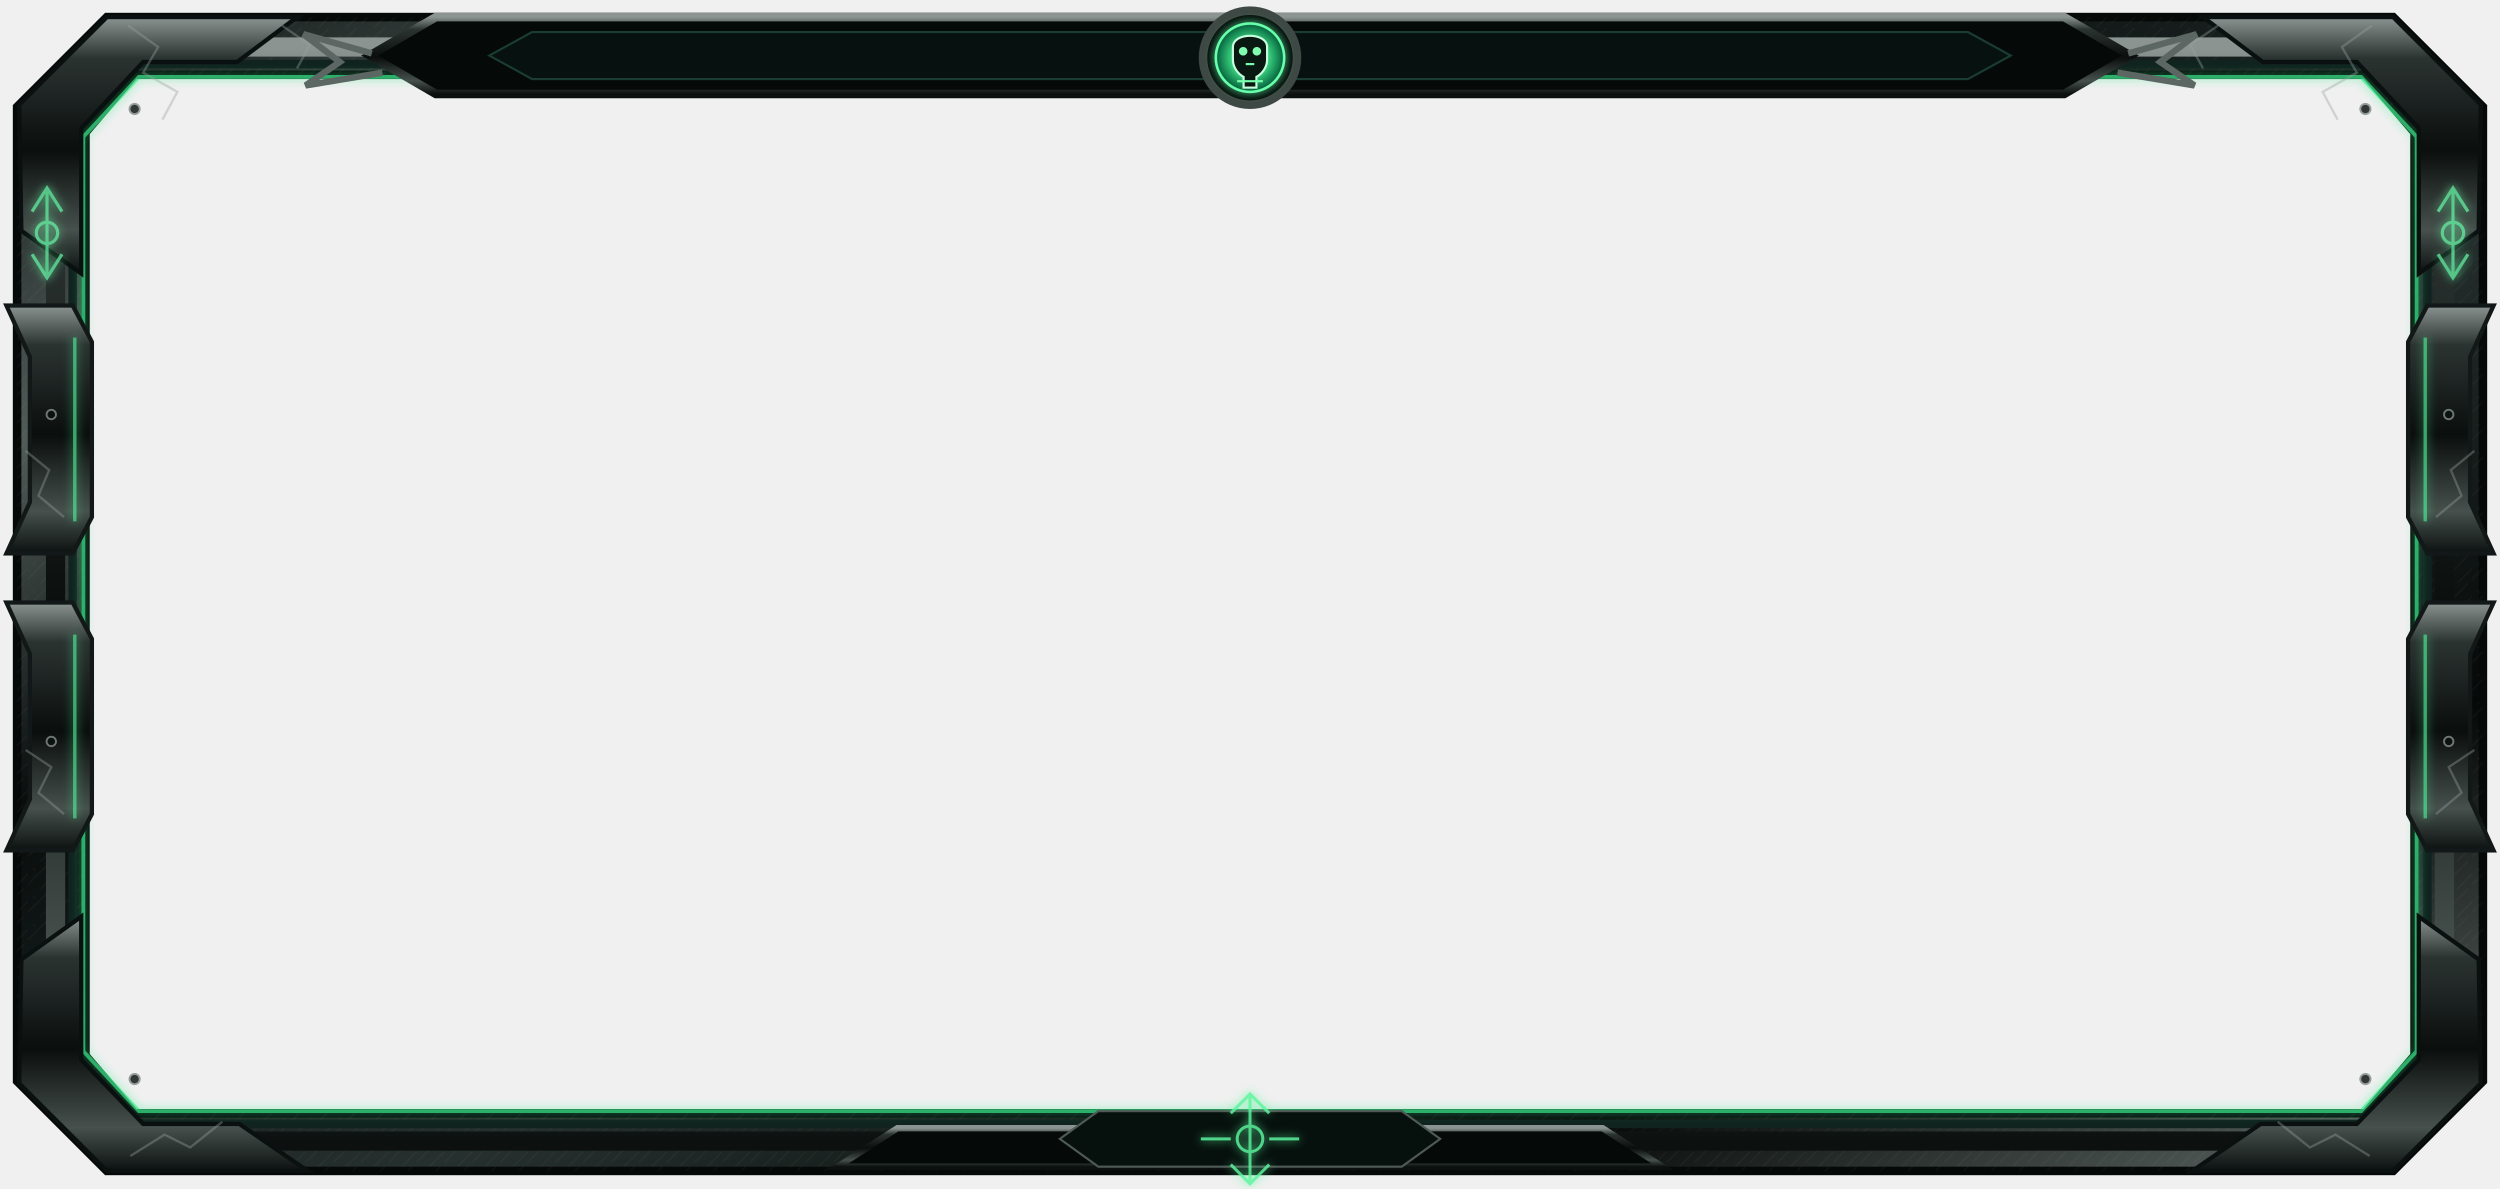
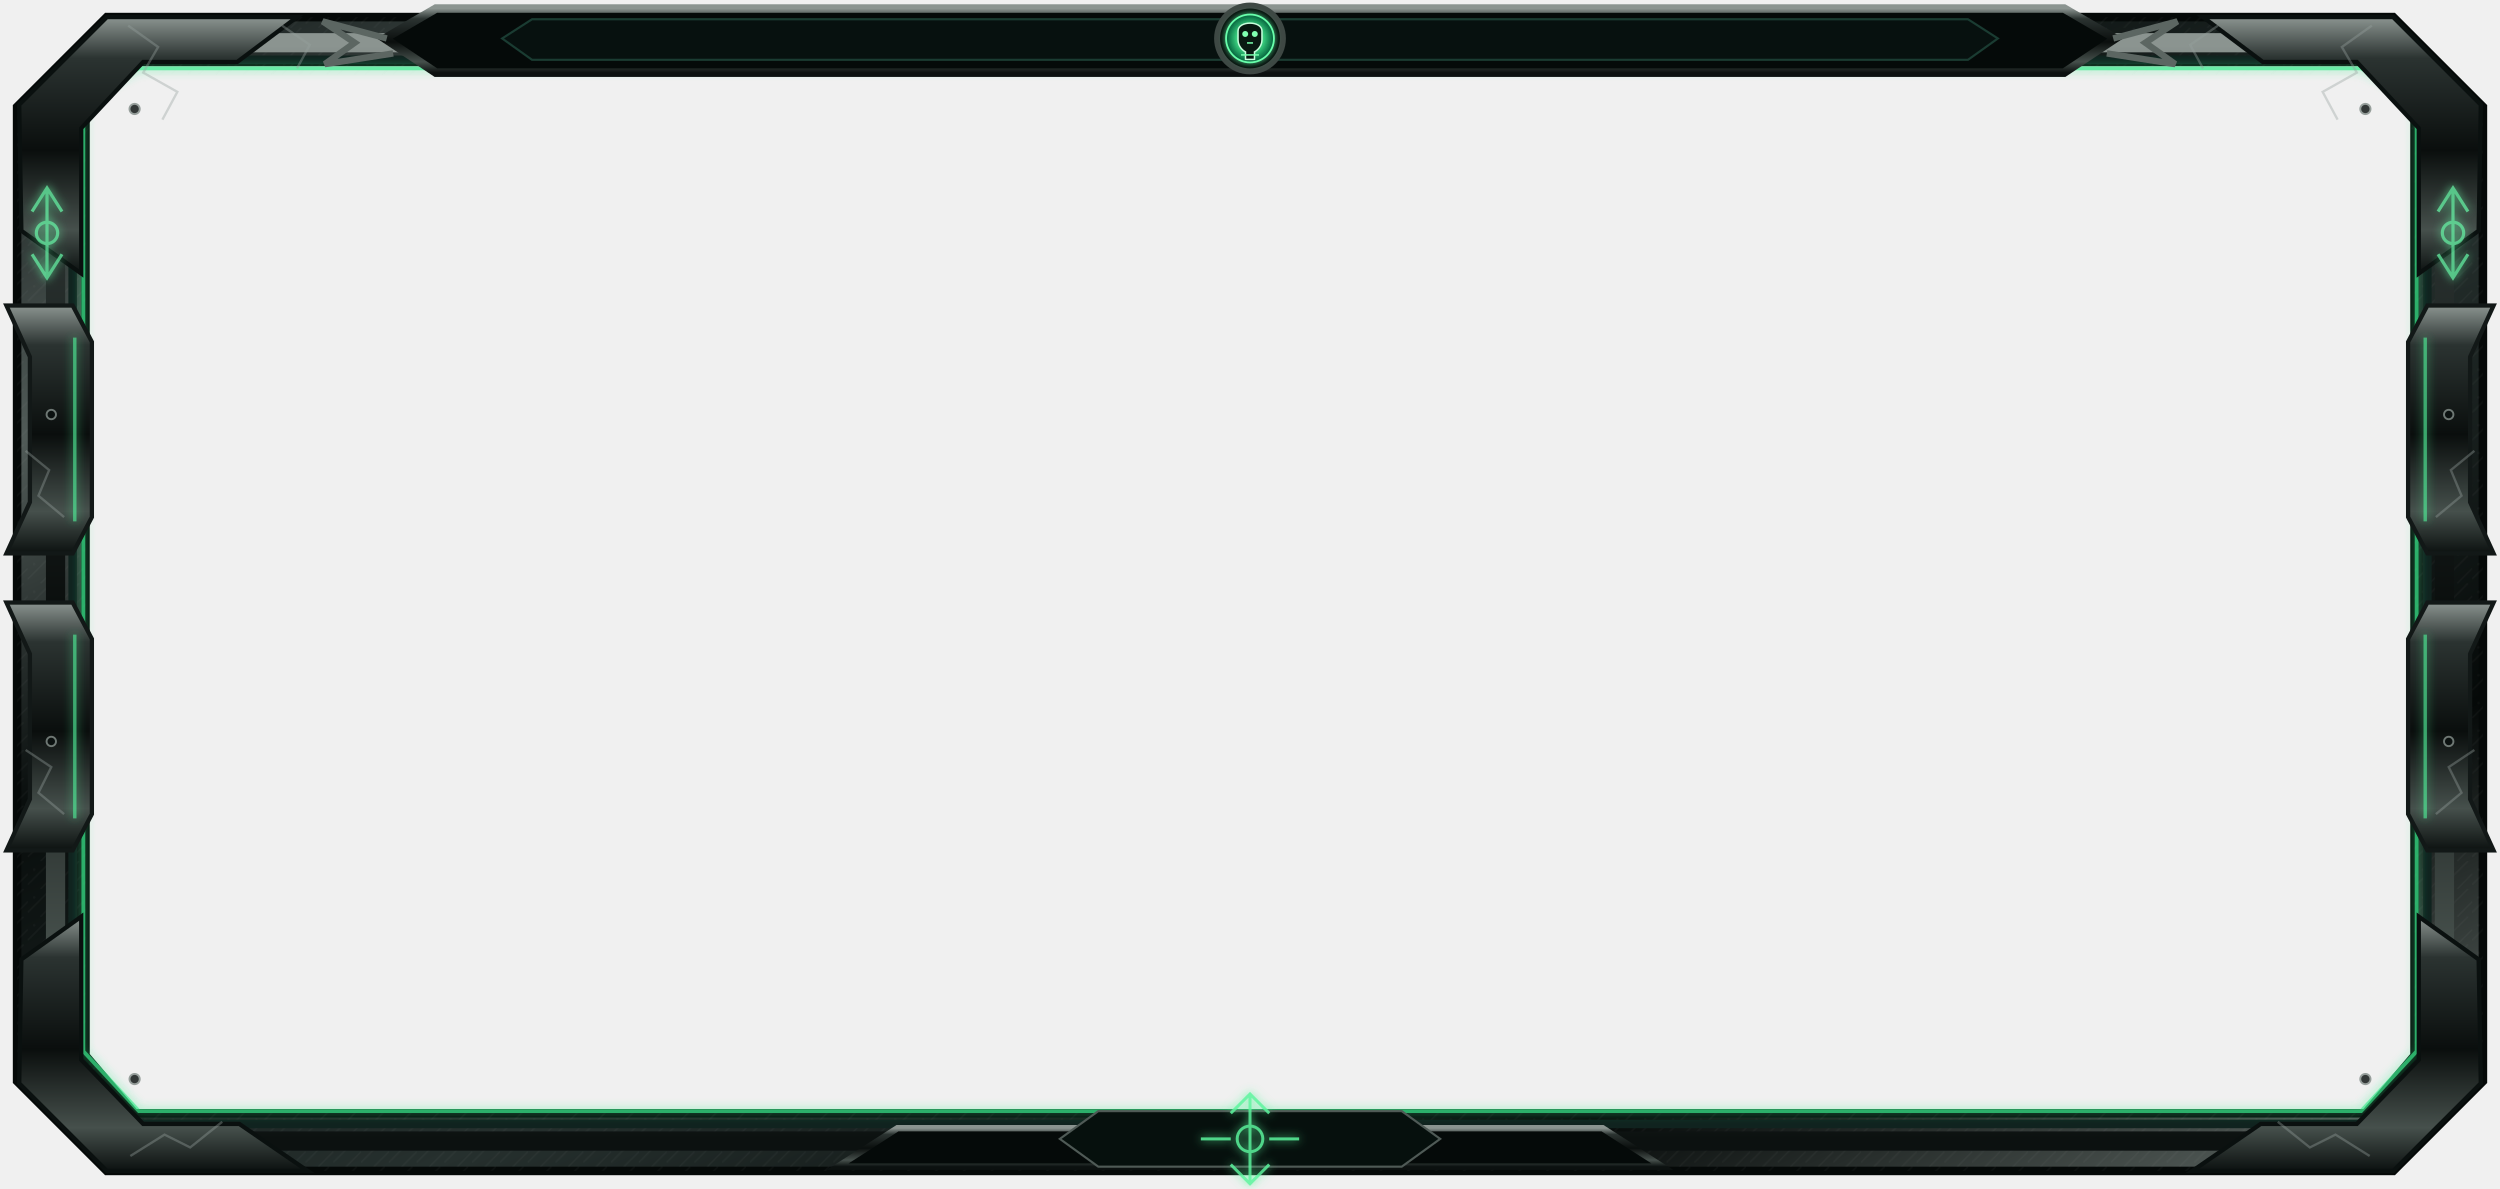
<svg xmlns="http://www.w3.org/2000/svg" viewBox="0 0 1170 556" preserveAspectRatio="none" data-frame-style="graphical-v1">
  <defs>
    <linearGradient id="iron" x1="0" y1="0" x2="1" y2="1">
      <stop stop-color="#101716" />
      <stop offset=".18" stop-color="#515b58" />
      <stop offset=".34" stop-color="#080d0c" />
      <stop offset=".58" stop-color="#26302e" />
      <stop offset=".8" stop-color="#050908" />
      <stop offset="1" stop-color="#66706c" />
    </linearGradient>
    <linearGradient id="bevel" x1="0" y1="0" x2="0" y2="1">
      <stop stop-color="#8b9490" />
      <stop offset=".16" stop-color="#2b3331" />
      <stop offset=".52" stop-color="#0a0e0d" />
      <stop offset=".83" stop-color="#46504c" />
      <stop offset="1" stop-color="#0c1110" />
    </linearGradient>
    <linearGradient id="green" x1="0" y1="0" x2="1" y2="0">
      <stop stop-color="#07291d" />
      <stop offset=".22" stop-color="#42ef91" />
      <stop offset=".5" stop-color="#b6ffd2" />
      <stop offset=".78" stop-color="#3be88d" />
      <stop offset="1" stop-color="#08291e" />
    </linearGradient>
    <radialGradient id="emerald" cx=".5" cy=".5" r=".65">
      <stop stop-color="#bdffd5" />
      <stop offset=".28" stop-color="#51ff9b" />
      <stop offset=".7" stop-color="#0d7548" />
      <stop offset="1" stop-color="#020e09" />
    </radialGradient>
    <pattern id="grain" width="13" height="13" patternUnits="userSpaceOnUse">
      <path d="M0 11L11 0M6 13L13 6" stroke="#d1d8d5" stroke-opacity=".045" stroke-width=".7" />
      <circle cx="3" cy="4" r=".6" fill="#fff" fill-opacity=".03" />
    </pattern>
    <filter id="glow" x="-80%" y="-80%" width="260%" height="260%">
      <feGaussianBlur stdDeviation="2.2" result="b" />
      <feMerge>
        <feMergeNode in="b" />
        <feMergeNode in="SourceGraphic" />
      </feMerge>
    </filter>
  </defs>
  <rect width="1170" height="556" fill="none" />
-   <path d="M8 50L50 8H1120L1162 50V506L1120 548H50L8 506Z          M40 62L63 35H1107L1130 62V494L1107 521H63L40 494Z" fill="url(#iron)" fill-rule="evenodd" stroke="#050908" stroke-width="4" />
+   <path d="M8 50L50 8H1120L1162 50V506L1120 548H50L8 506Z          M40 44L63 29H1107L1130 44V494L1107 521H63L40 494Z" fill="url(#iron)" fill-rule="evenodd" stroke="#050908" stroke-width="4" />
  <path d="M8 50L50 8H1120L1162 50V506L1120 548H50L8 506Z          M40 62L63 35H1107L1130 62V494L1107 521H63L40 494Z" fill="url(#grain)" fill-rule="evenodd" opacity=".9" />
-   <path d="M26 56L57 22H1113L1144 56V500L1113 534H57L26 500Z" fill="none" stroke="url(#bevel)" stroke-width="9" />
-   <path d="M34 61L61 30H1109L1136 61V495L1109 526H61L34 495Z" fill="none" stroke="#10231f" stroke-width="4" />
-   <path d="M39 64L65 36H1105L1131 64V492L1105 520H65L39 492Z" fill="none" stroke="#3bea8c" stroke-opacity=".67" stroke-width="1.8" filter="url(#glow)" />
+   <path d="M26 44L57 20H1113L1144 44V500L1113 534H57L26 500Z" fill="none" stroke="url(#bevel)" stroke-width="9" />
+   <path d="M34 43L61 28H1109L1136 43V495L1109 526H61L34 495Z" fill="none" stroke="#10231f" stroke-width="4" />
+   <path d="M39 46L65 32H1105L1131 46V492L1105 520H65L39 492Z" fill="none" stroke="#3bea8c" stroke-opacity=".67" stroke-width="1.8" filter="url(#glow)" />
  <g fill="url(#bevel)" stroke="#0a100f" stroke-width="2">
    <path d="M9 49L50 8H139L111 29H67L38 60V128L10 108Z" />
    <path d="M1161 49L1120 8H1031L1059 29H1103L1132 60V128L1160 108Z" />
    <path d="M9 507L50 548H144L112 526H67L38 496V429L10 449Z" />
    <path d="M1161 507L1120 548H1026L1058 526H1103L1132 496V429L1160 449Z" />
  </g>
  <g fill="url(#bevel)" stroke="#121817" stroke-width="2">
    <path d="M3 143H34L43 160V242L34 259H3L14 235V167Z" />
    <path d="M3 282H34L43 299V381L34 398H3L14 374V306Z" />
    <path d="M1167 143H1136L1127 160V242L1136 259H1167L1156 235V167Z" />
    <path d="M1167 282H1136L1127 299V381L1136 398H1167L1156 374V306Z" />
  </g>
  <g stroke="#50f19a" stroke-opacity=".6" stroke-width="1.6" filter="url(#glow)">
    <path d="M35 158V244M35 297V383M1135 158V244M1135 297V383" />
  </g>
-   <path d="M204 8H966L997 26L966 44H204L173 26Z" fill="#050a09" stroke="url(#bevel)" stroke-width="4" />
-   <path d="M249 15H921L941 26L921 37H249L229 26Z" fill="#07110f" stroke="#1a3c32" />
-   <path d="M290 22H880" stroke="url(#green)" stroke-width="1.6" opacity=".74" filter="url(#glow)" />
-   <path d="M174 25L142 16L159 29L143 40L179 34M996 25L1028 16L1011 29L1027 40L991 34" fill="none" stroke="#5c6662" stroke-width="3" />
-   <g transform="translate(585 27)">
+   <path d="M204 4H966L990 18L966 34H204L180 18Z" fill="#050a09" stroke="url(#bevel)" stroke-width="4" />
+   <path d="M249 9H921L935 18L921 28H249L235 18Z" fill="#07110f" stroke="#1a3c32" />
+   <path d="M290 15H880" stroke="url(#green)" stroke-width="1.6" opacity=".74" filter="url(#glow)" />
+   <path d="M181 18L151 10L166 20L152 30L184 25M989 18L1019 10L1004 20L1018 30L986 25" fill="none" stroke="#5c6662" stroke-width="3" />
+   <g transform="translate(585 18) scale(.7)">
    <circle r="22" fill="#040908" stroke="#3e4844" stroke-width="4" />
    <circle r="16" fill="url(#emerald)" stroke="#68ffab" stroke-width="1.2" filter="url(#glow)" />
    <path d="M-8-5C-8-12 8-12 8-5V1C8 5 5 8 3 9V14H-3V9C-5 8-8 5-8 1Z" fill="#091912" stroke="#c8ffdd" stroke-width="1" />
    <circle cx="-3.2" cy="-3" r="2" fill="#80ffb1" />
    <circle cx="3.2" cy="-3" r="2" fill="#80ffb1" />
    <path d="M-2 3H2M-6 11H6" stroke="#78ffad" stroke-width="1" />
  </g>
  <path d="M420 528H750L778 546H392Z" fill="#050a09" stroke="url(#bevel)" stroke-width="3" />
  <path d="M514 520H656L674 533L656 546H514L496 533Z" fill="#06100d" stroke="#4f5a56" />
  <g transform="translate(585 533)" stroke="#5af49c" fill="none" stroke-width="1.4" filter="url(#glow)" opacity=".86">
    <circle r="6" />
    <path d="M0-21V21M-9-12L0-21L9-12M-9 12L0 21L9 12M-23 0H-9M9 0H23" />
  </g>
  <g stroke="#6bffac" fill="none" stroke-width="1.5" filter="url(#glow)" opacity=".72">
    <path d="M22 88V130M15 99L22 88L29 99M15 119L22 130L29 119" />
    <circle cx="22" cy="109" r="5" />
    <path d="M1148 88V130M1141 99L1148 88L1155 99M1141 119L1148 130L1155 119" />
    <circle cx="1148" cy="109" r="5" />
  </g>
  <g fill="#0a100f" stroke="#838d89" stroke-width=".9" opacity=".82">
    <circle cx="63" cy="51" r="2.4" />
    <circle cx="1107" cy="51" r="2.4" />
    <circle cx="63" cy="505" r="2.4" />
    <circle cx="1107" cy="505" r="2.4" />
    <circle cx="24" cy="194" r="2.2" />
    <circle cx="24" cy="347" r="2.2" />
    <circle cx="1146" cy="194" r="2.2" />
    <circle cx="1146" cy="347" r="2.2" />
  </g>
  <g class="frame-cracks" fill="none" stroke="#98a29e" stroke-opacity=".38" stroke-width="1.1">
    <path d="M60 12L74 22L67 34L83 43L76 56M1110 12L1096 22L1103 34L1087 43L1094 56" />
    <path d="M12 211L23 220L18 232L30 242M12 351L24 359L18 371L30 381" />
    <path d="M1158 211L1147 220L1152 232L1140 242M1158 351L1146 359L1152 371L1140 381" />
    <path d="M61 541L77 531L89 537L104 525M1109 541L1093 531L1081 537L1066 525" />
    <path d="M132 12L145 21L139 32M1038 12L1025 21L1031 32" />
  </g>
</svg>
